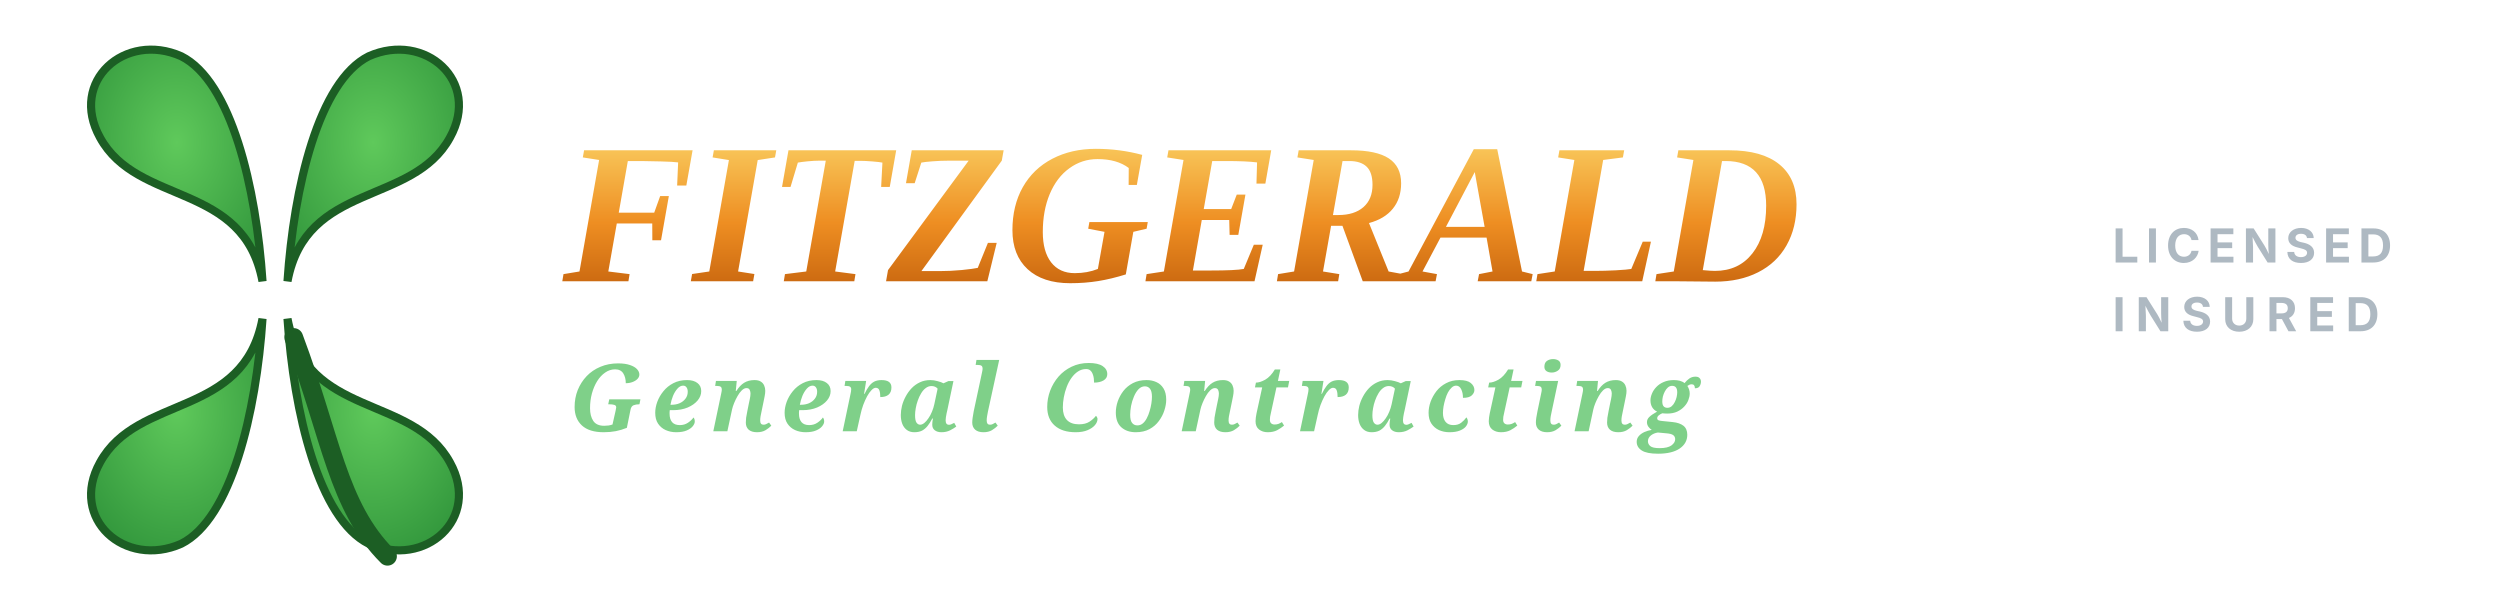
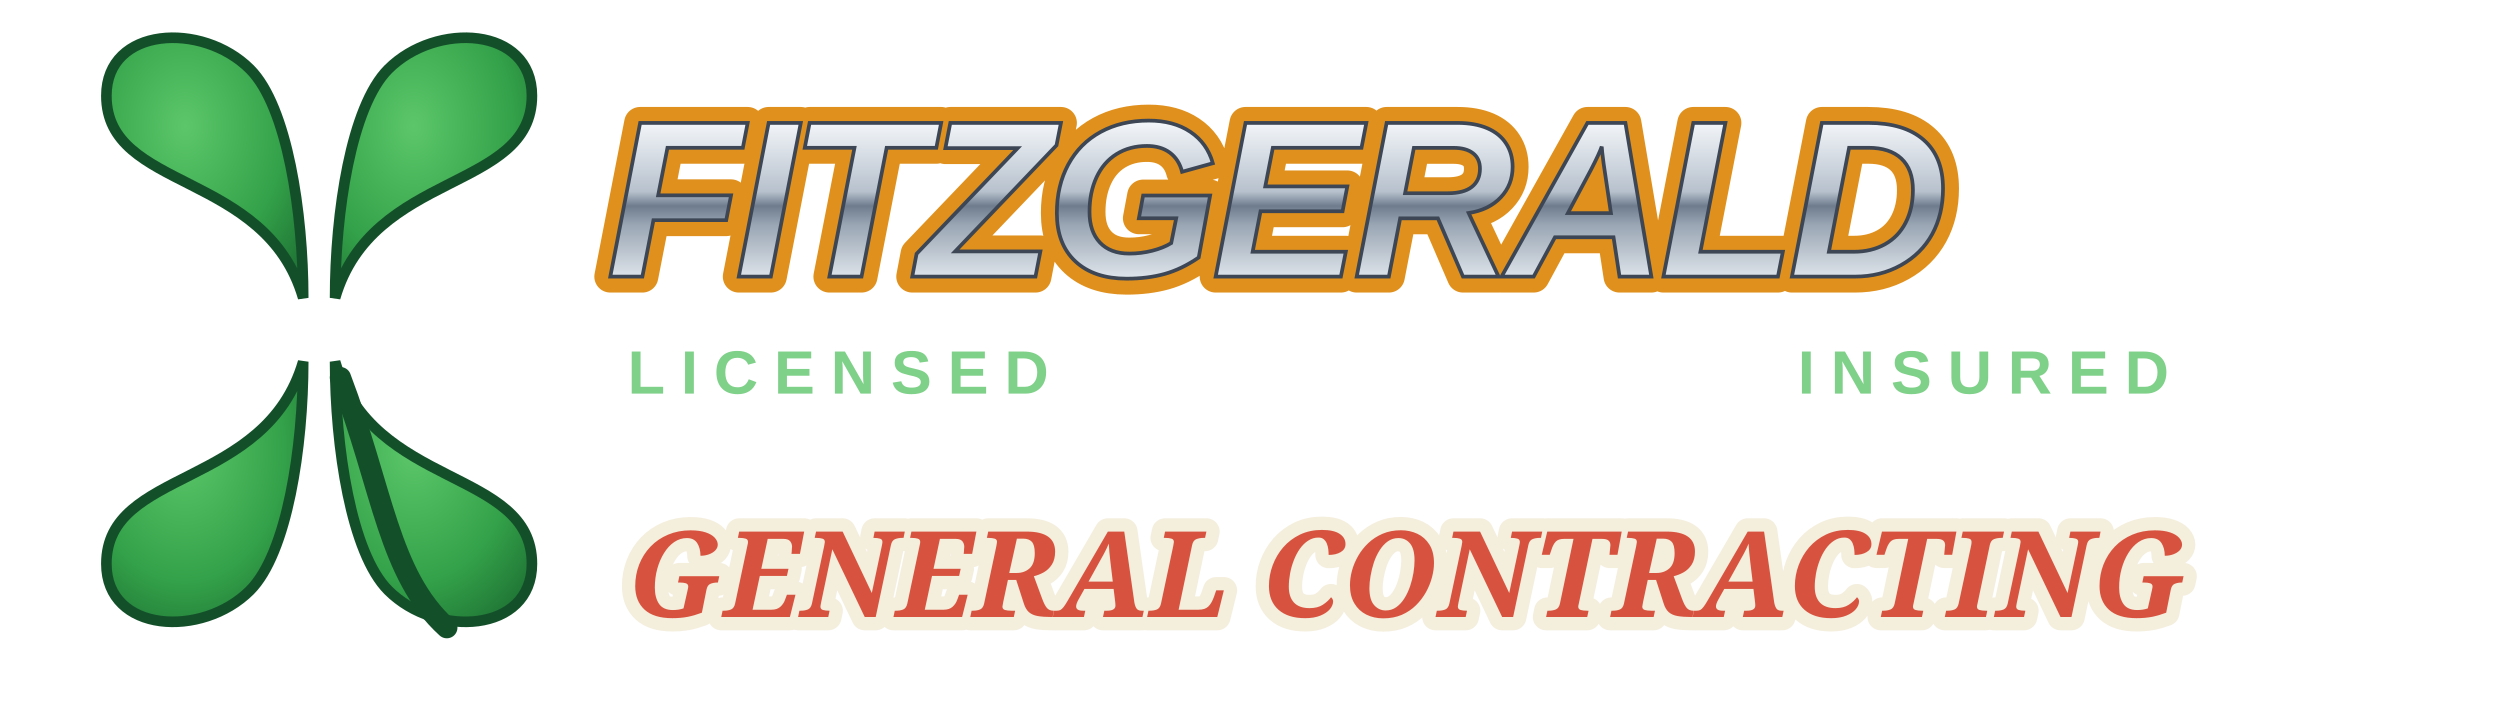
- <svg xmlns="http://www.w3.org/2000/svg" viewBox="0 0 400 96" role="img" aria-label="Fitzgerald General Contracting">
+ <svg xmlns="http://www.w3.org/2000/svg" viewBox="0 0 470 134" role="img" aria-label="Fitzgerald General Contracting">
  <defs>
-     <linearGradient id="fgwGold" x1="0" y1="0" x2="0" y2="1">
-       <stop offset="0" stop-color="#F8C457" />
-       <stop offset="0.55" stop-color="#EE8E22" />
-       <stop offset="1" stop-color="#CC6A11" />
+     <linearGradient id="chrome" x1="0" y1="0" x2="0" y2="1">
+       <stop offset="0" stop-color="#F4F7FA" />
+       <stop offset="0.45" stop-color="#B7C1CD" />
+       <stop offset="0.54" stop-color="#6E7C8E" />
+       <stop offset="0.66" stop-color="#9AA6B4" />
+       <stop offset="1" stop-color="#DFE5EB" />
    </linearGradient>
-     <radialGradient id="fgwClover" cx="0.5" cy="0.4" r="0.66">
-       <stop offset="0" stop-color="#5FC95B" />
-       <stop offset="1" stop-color="#33983D" />
+     <radialGradient id="leaf" cx="0.4" cy="0.34" r="0.85">
+       <stop offset="0" stop-color="#5CC76A" />
+       <stop offset="0.6" stop-color="#33A149" />
+       <stop offset="1" stop-color="#1B6B30" />
    </radialGradient>
  </defs>
-   <g transform="translate(44 48)">
-     <g fill="url(#fgwClover)" stroke="#1C5E24" stroke-width="1.3">
-       <path d="M-2,-3 C-5,-19 -22,-15 -28,-26 C-33,-35 -24,-43 -15,-39 C-7,-35 -3,-18 -2,-3 Z" />
-       <path d="M2,-3 C5,-19 22,-15 28,-26 C33,-35 24,-43 15,-39 C7,-35 3,-18 2,-3 Z" />
-       <path d="M-2,3 C-5,19 -22,15 -28,26 C-33,35 -24,43 -15,39 C-7,35 -3,18 -2,3 Z" />
-       <path d="M2,3 C5,19 22,15 28,26 C33,35 24,43 15,39 C7,35 3,18 2,3 Z" />
+   <g transform="translate(60 62)">
+     <g fill="url(#leaf)" stroke="#13502A" stroke-width="2">
+       <path d="M-3,-6 C-10,-30 -40,-26 -40,-44 C-40,-57 -22,-58 -13,-49 C-6,-42 -3,-22 -3,-6 Z" />
+       <path d="M3,-6 C10,-30 40,-26 40,-44 C40,-57 22,-58 13,-49 C6,-42 3,-22 3,-6 Z" />
+       <path d="M-3,6 C-10,30 -40,26 -40,44 C-40,57 -22,58 -13,49 C-6,42 -3,22 -3,6 Z" />
+       <path d="M3,6 C10,30 40,26 40,44 C40,57 22,58 13,49 C6,42 3,22 3,6 Z" />
    </g>
-     <path d="M3,6 C9,22 10,33 18,41" fill="none" stroke="#1C5E24" stroke-width="3" stroke-linecap="round" />
+     <path d="M4,9 C12,30 13,46 24,56" fill="none" stroke="#13502A" stroke-width="4" stroke-linecap="round" />
  </g>
-   <text x="90" y="45" font-family="Georgia,'Times New Roman',serif" font-style="italic" font-weight="700" font-size="32" fill="url(#fgwGold)" letter-spacing="-0.5">FITZGERALD</text>
-   <text x="91" y="69" font-family="Georgia,serif" font-style="italic" font-weight="700" font-size="15" fill="#7FD089" letter-spacing="1.3">General Contracting</text>
-   <text x="338" y="42" font-family="Inter,Arial,sans-serif" font-weight="700" font-size="7.5" fill="#AEB9C2" letter-spacing="1.1">LICENSED</text>
-   <text x="338" y="53" font-family="Inter,Arial,sans-serif" font-weight="700" font-size="7.5" fill="#AEB9C2" letter-spacing="1.6">INSURED</text>
+   <text x="114" y="52" font-family="'Arial Black',Arial,sans-serif" font-weight="900" font-size="42" font-style="italic" letter-spacing="-1.5" fill="none" stroke="#E0901C" stroke-width="6" stroke-linejoin="round">FITZGERALD</text>
+   <text x="114" y="52" font-family="'Arial Black',Arial,sans-serif" font-weight="900" font-size="42" font-style="italic" letter-spacing="-1.5" fill="url(#chrome)" stroke="#3C4654" stroke-width="0.7">FITZGERALD</text>
+   <text x="118" y="74" font-family="Oswald,Arial,sans-serif" font-weight="700" font-size="11.5" fill="#7FD089" letter-spacing="3">LICENSED</text>
+   <text x="338" y="74" font-family="Oswald,Arial,sans-serif" font-weight="700" font-size="11.5" fill="#7FD089" letter-spacing="3">INSURED</text>
+   <text x="118" y="116" font-family="Georgia,serif" font-style="italic" font-weight="700" font-size="22.5" letter-spacing="0.2" fill="none" stroke="#F4EEDD" stroke-width="5" stroke-linejoin="round">GENERAL CONTRACTING</text>
+   <text x="118" y="116" font-family="Georgia,serif" font-style="italic" font-weight="700" font-size="22.5" letter-spacing="0.2" fill="#D8533F">GENERAL CONTRACTING</text>
</svg>
